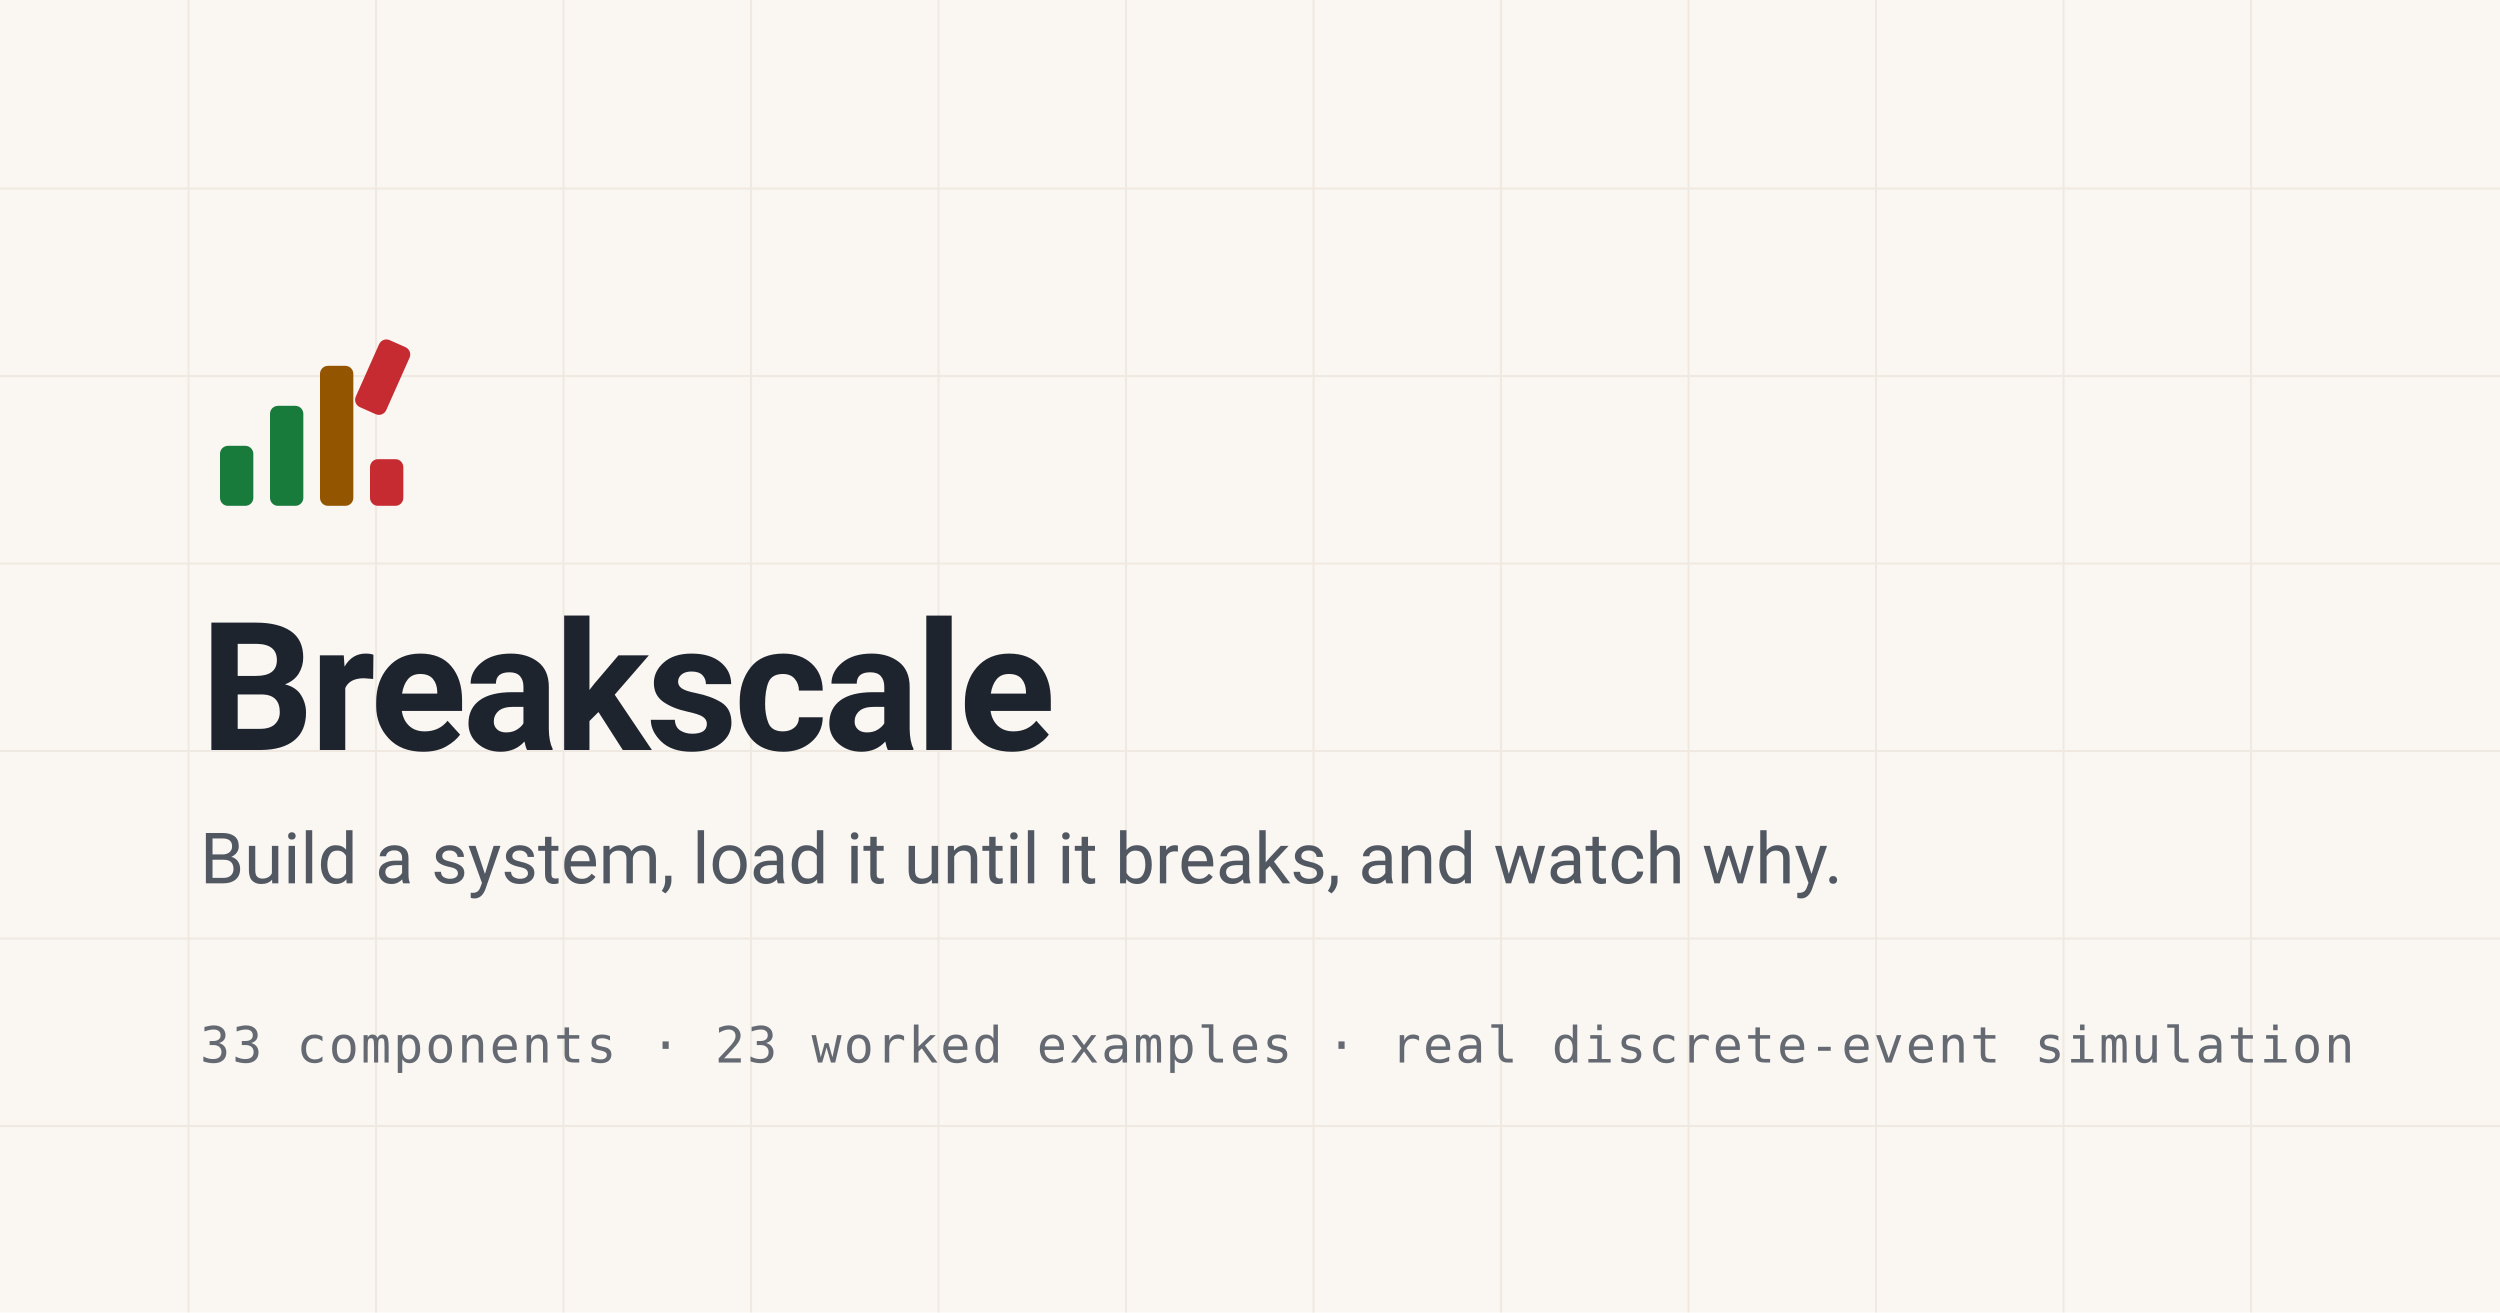
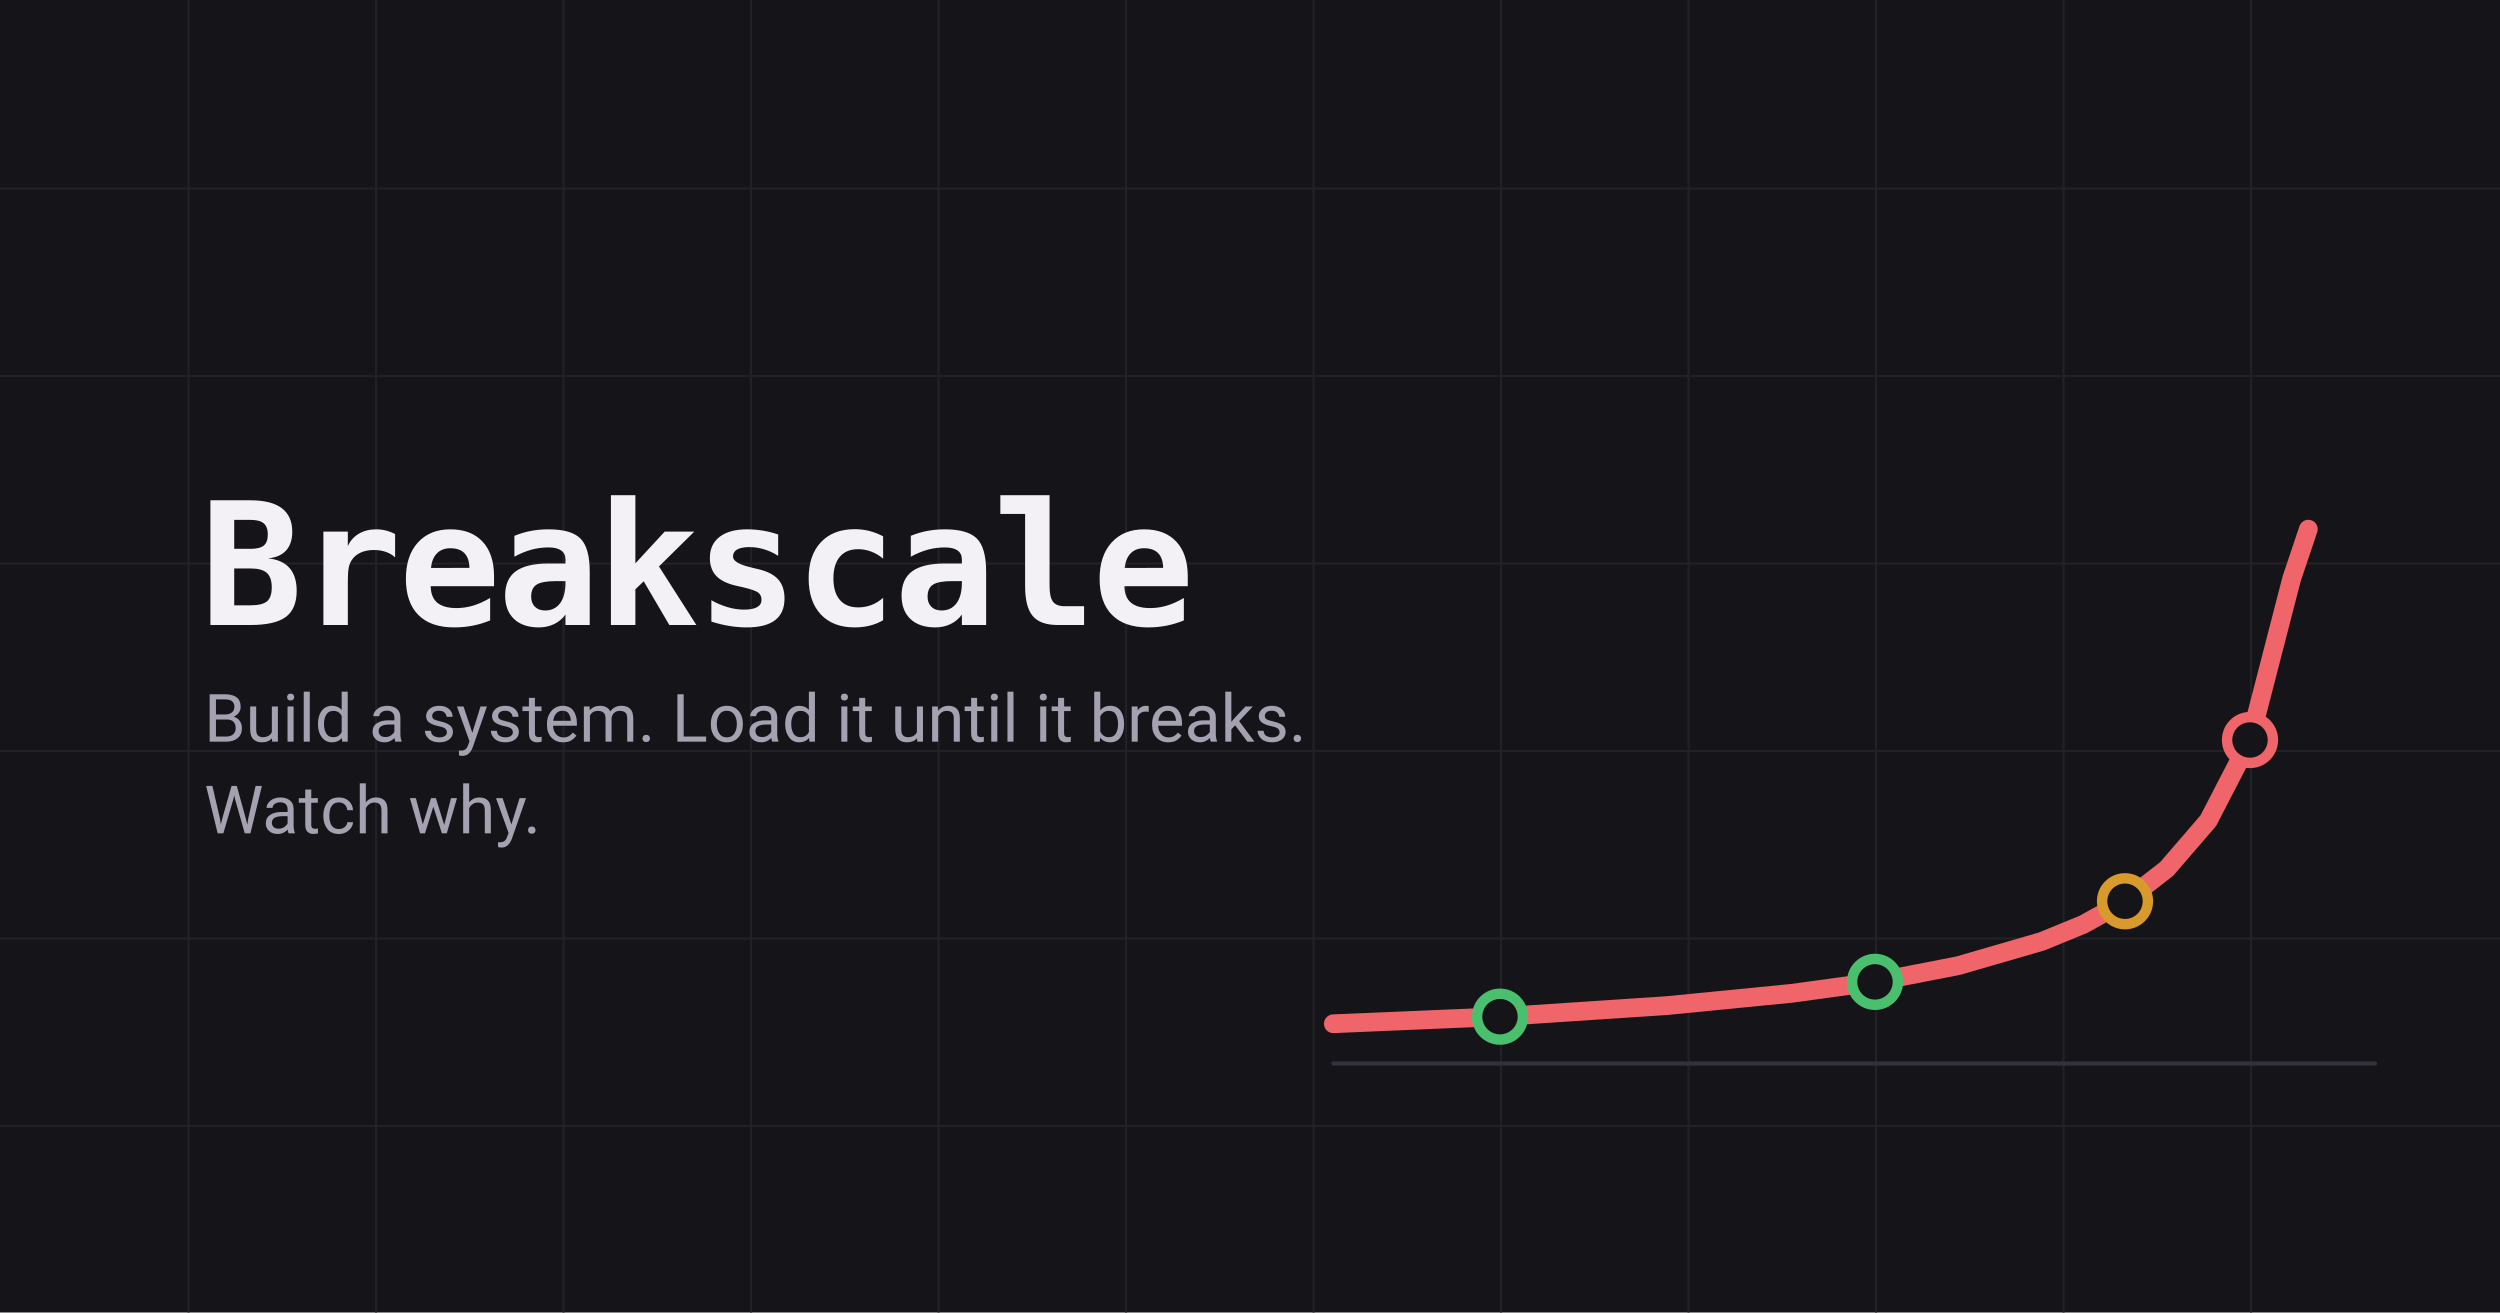
<svg xmlns="http://www.w3.org/2000/svg" viewBox="0 0 1200 630" width="1200" height="630" role="img" aria-label="Breakscale: build a system, load it until it breaks, and watch why">
-   <rect width="1200" height="630" fill="#faf7f3" />
-   <g stroke="#efe9e1" stroke-width="1">
+   <rect width="1200" height="630" fill="#151419" />
+   <g stroke="#232128" stroke-width="1">
    <path d="M0 90.5h1200M0 180.5h1200M0 270.5h1200M0 360.5h1200M0 450.5h1200M0 540.5h1200" />
    <path d="M90.5 0v630M180.5 0v630M270.5 0v630M360.5 0v630M450.5 0v630M540.5 0v630M630.5 0v630M720.5 0v630M810.5 0v630M900.5 0v630M990.5 0v630M1080.5 0v630" />
  </g>
-   <g transform="translate(96, 150) scale(3.2)">
-     <rect x="3" y="20" width="5" height="9" rx="1.2" fill="#187a3b" />
-     <rect x="10.5" y="14" width="5" height="15" rx="1.2" fill="#187a3b" />
-     <rect x="18" y="8" width="5" height="21" rx="1.2" fill="#945500" />
-     <rect x="25.5" y="22" width="5" height="7" rx="1.2" fill="#c52b30" />
-     <rect x="24.9" y="4.2" width="5" height="11" rx="1.2" fill="#c52b30" transform="rotate(24 27.4 9.7)" />
+   <g transform="translate(640, 250)">
+     <path d="M0 260.5 H500" stroke="#33313c" stroke-width="2" stroke-linecap="round" />
+     <path d="M0.0 241.4 L80.0 238.0 L160.0 232.7 L220.0 226.8 L260.0 221.3 L300.0 213.5 L340.0 201.9 L360.0 193.7 L380.0 182.6 L400.0 167.1 L420.0 143.9 L440.0 105.2 L460.0 27.8 L468.0 4.0" fill="none" stroke="#f0656a" stroke-width="9" stroke-linecap="round" stroke-linejoin="round" />
+     <circle cx="80" cy="238.0" r="11" fill="#151419" stroke="#4ac06e" stroke-width="5" />
+     <circle cx="260" cy="221.3" r="11" fill="#151419" stroke="#4ac06e" stroke-width="5" />
+     <circle cx="380" cy="182.6" r="11" fill="#151419" stroke="#d79a2b" stroke-width="5" />
+     <circle cx="440" cy="105.2" r="11" fill="#151419" stroke="#f0656a" stroke-width="5" />
  </g>
-   <text x="96" y="360" font-family="ui-sans-serif, system-ui, -apple-system, 'Segoe UI', Roboto, sans-serif" font-size="86" font-weight="600" fill="#1e242e" letter-spacing="-2">
+   <text x="96" y="300" font-family="ui-monospace, 'SF Mono', 'JetBrains Mono', Menlo, Consolas, monospace" font-size="82" font-weight="700" letter-spacing="-1.8" fill="#f3f1f5">
    Breakscale
  </text>
-   <text x="96" y="424" font-family="ui-sans-serif, system-ui, -apple-system, 'Segoe UI', Roboto, sans-serif" font-size="34" font-weight="400" fill="#525862">
-     Build a system, load it until it breaks, and watch why.
+   <text x="98" y="356" font-family="ui-sans-serif, system-ui, -apple-system, 'Segoe UI', Roboto, sans-serif" font-size="32" fill="#a5a1b0">
+     Build a system. Load it until it breaks.
  </text>
-   <text x="96" y="510" font-family="ui-monospace, 'SF Mono', SFMono-Regular, Menlo, monospace" font-size="24" fill="#646972" letter-spacing="1">
-     33 components · 23 worked examples · real discrete-event simulation
+   <text x="98" y="400" font-family="ui-sans-serif, system-ui, -apple-system, 'Segoe UI', Roboto, sans-serif" font-size="32" fill="#a5a1b0">
+     Watch why.
  </text>
</svg>
